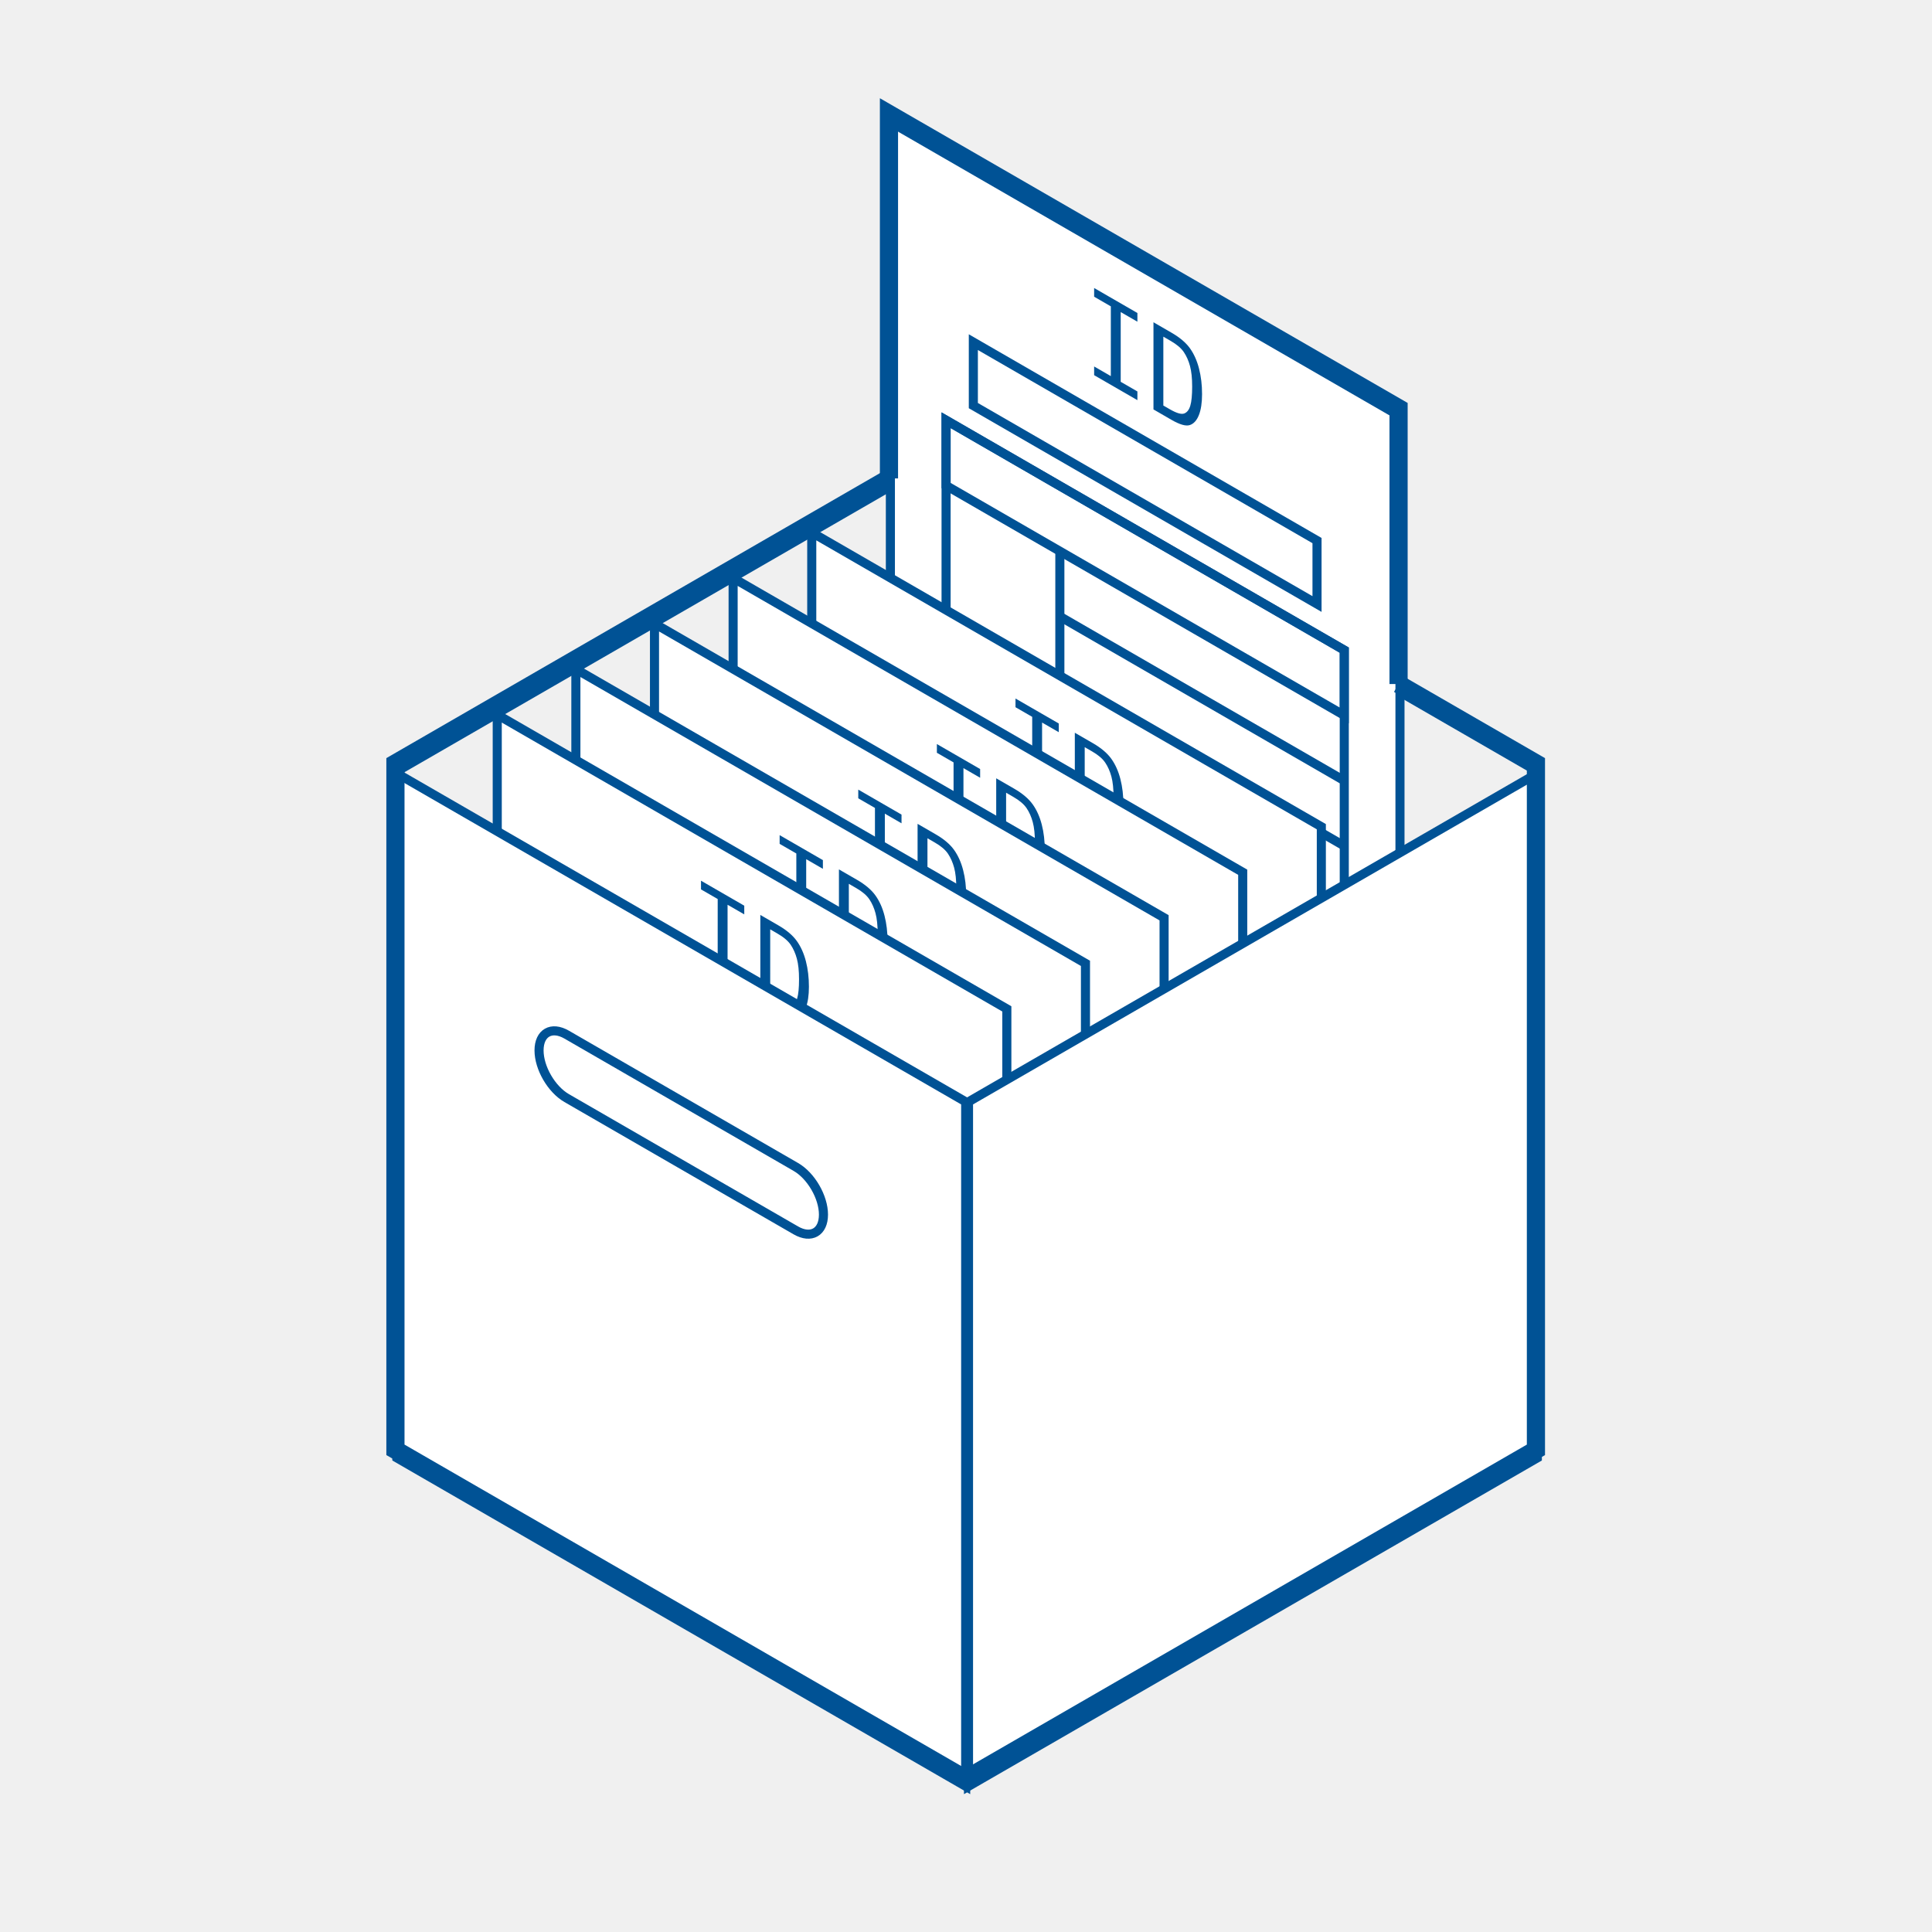
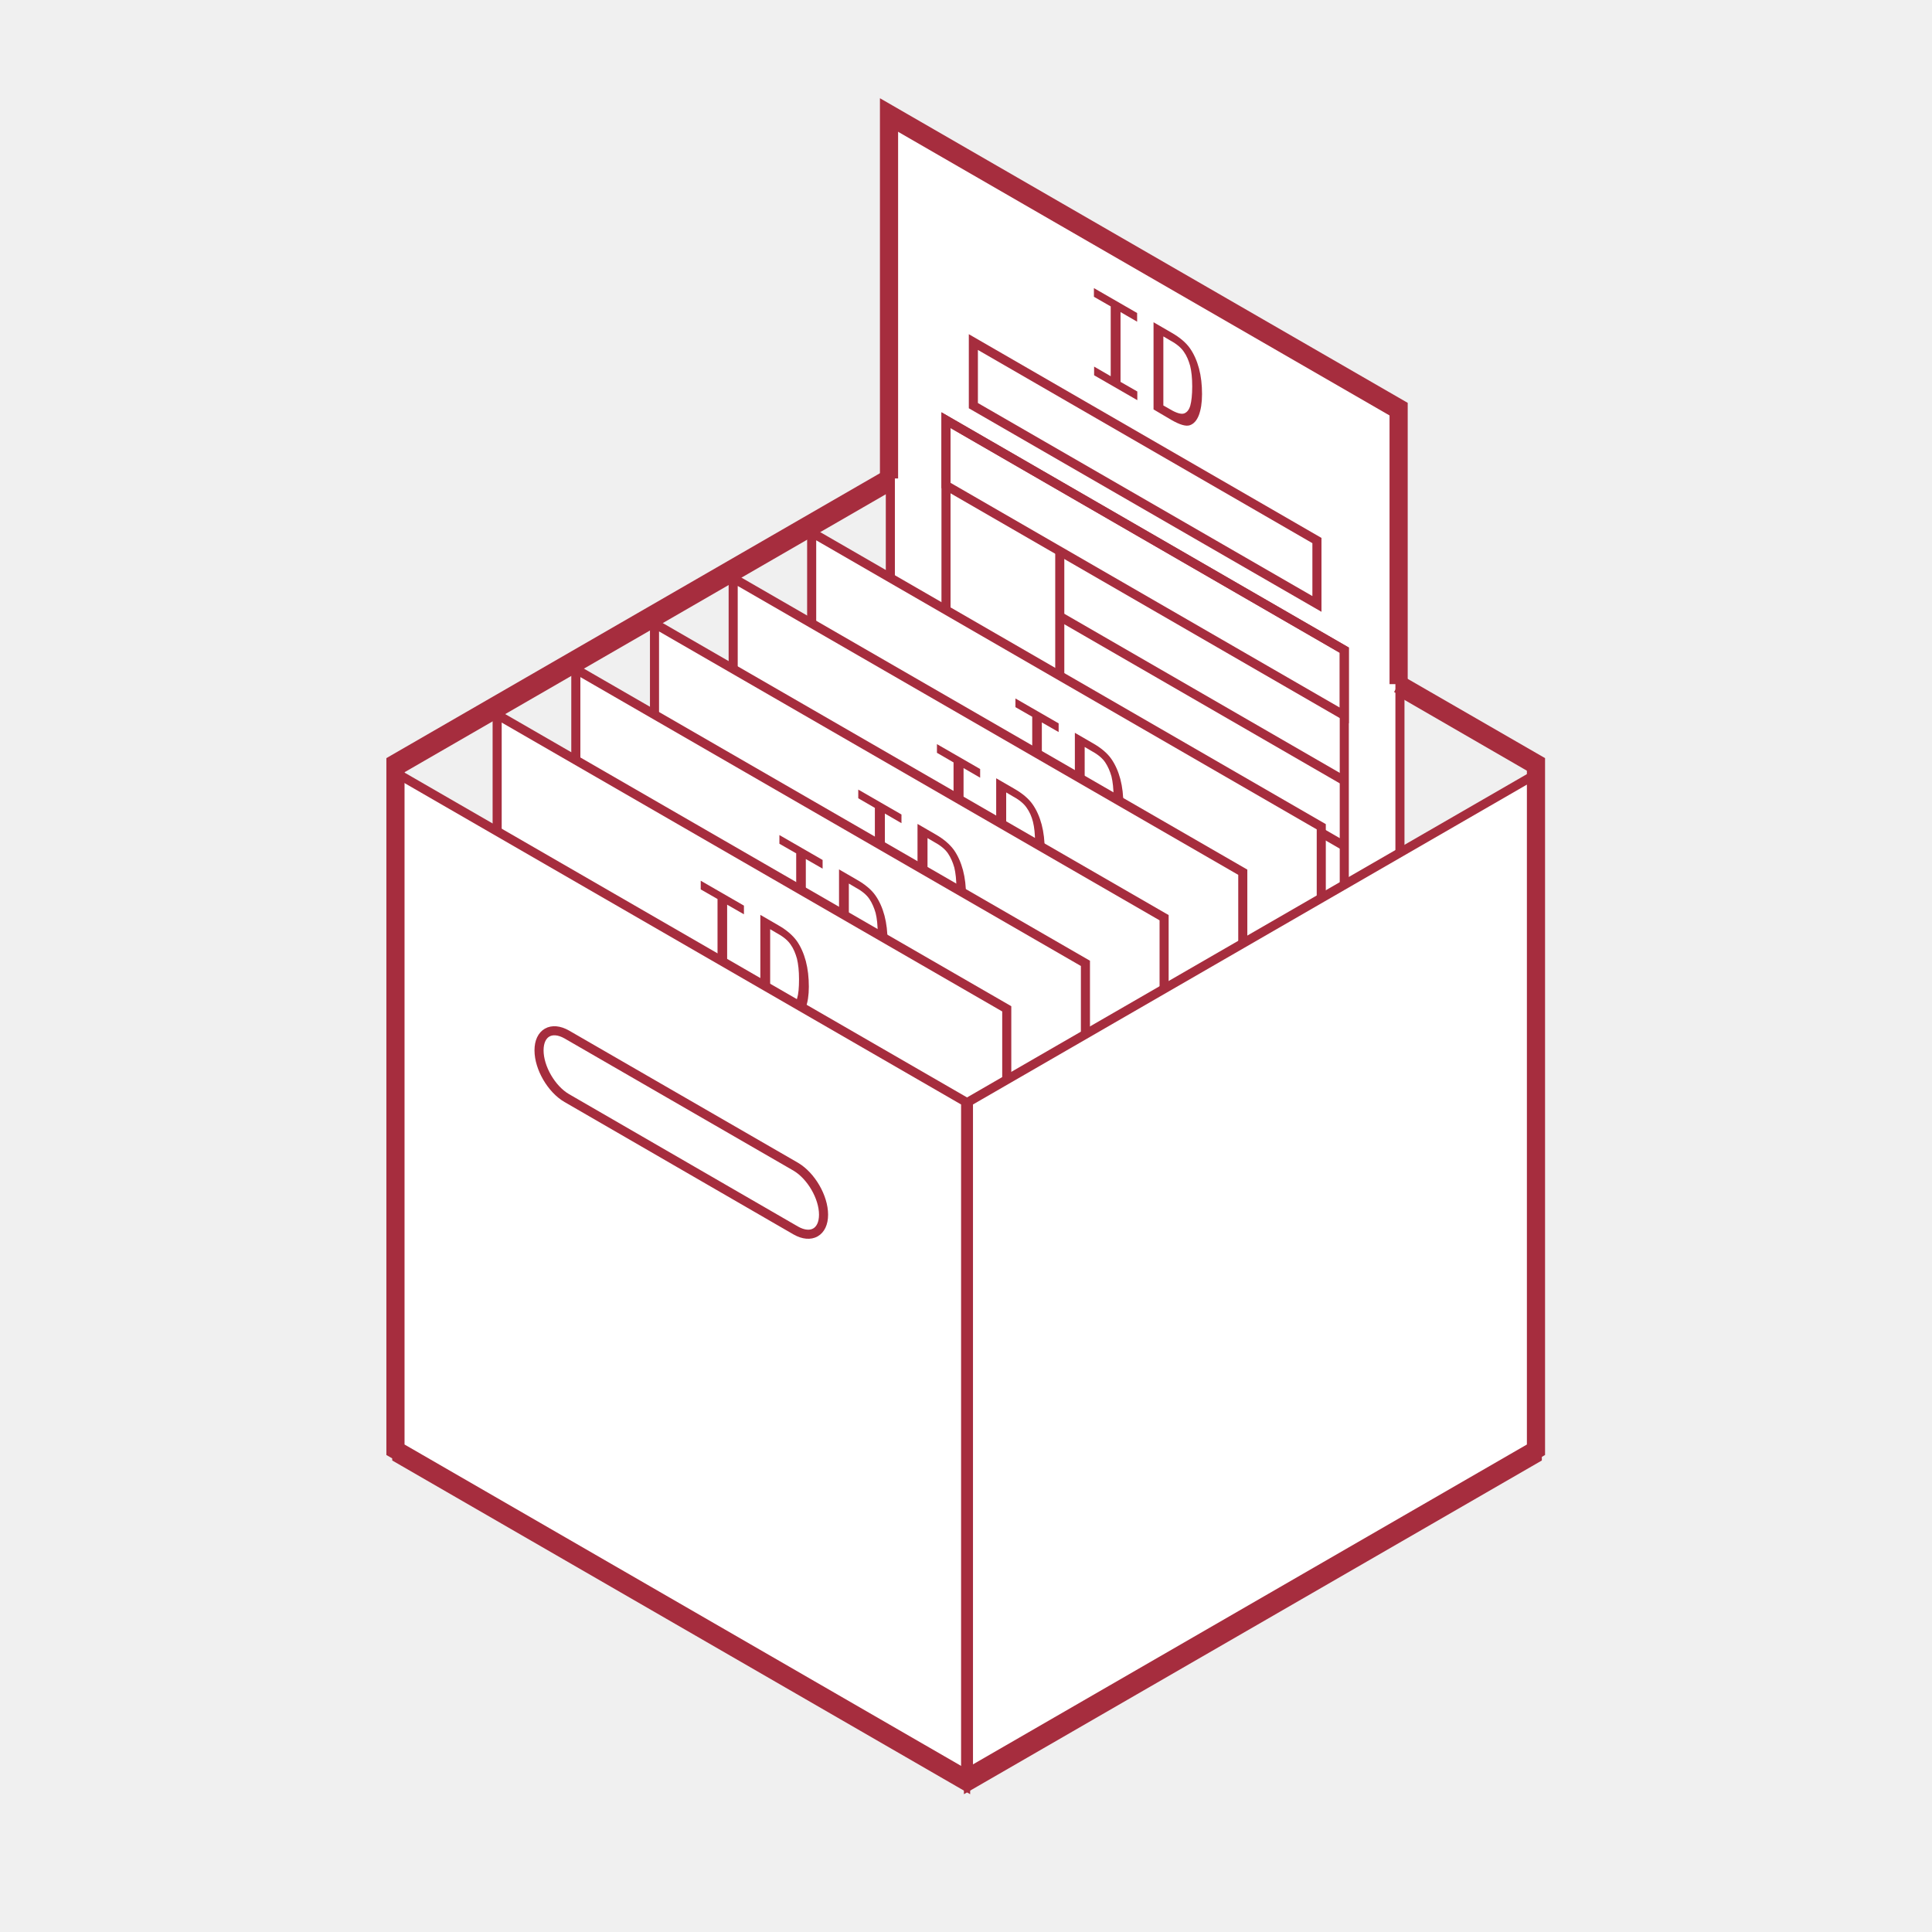
- <svg xmlns="http://www.w3.org/2000/svg" version="1.1" id="Layer_2" x="0px" y="0px" width="1024px" height="1024px" viewBox="0 0 1024 1024" enable-background="new 0 0 1024 1024" xml:space="preserve">
+ <svg xmlns="http://www.w3.org/2000/svg" version="1.1" id="Layer_2" x="0px" y="0px" viewBox="0 0 1024 1024" style="enable-background:new 0 0 1024 1024;" xml:space="preserve">
+   <style type="text/css">
+ 	.st0{fill:#FFFFFF;stroke:#A62D3E;stroke-width:4.814;stroke-miterlimit:10;}
+ 	.st1{fill:none;stroke:#A62D3E;stroke-width:4.814;stroke-miterlimit:10;}
+ 	.st2{fill:#A62D3E;}
+ 	.st3{fill:none;stroke:#A62D3E;stroke-width:9.628;stroke-miterlimit:10;}
+ </style>
  <g>
    <g>
-       <polygon fill="#FFFFFF" stroke="#005295" stroke-width="4.814" stroke-miterlimit="10" points="742.017,602.602 471.921,446.67     471.921,64.653 742.017,220.598   " />
-       <polygon fill="none" stroke="#005295" stroke-width="4.814" stroke-miterlimit="10" points="698.046,320.147 515.891,214.979     515.891,181.345 698.046,286.513   " />
-       <polygon fill="none" stroke="#005295" stroke-width="4.814" stroke-miterlimit="10" points="712.489,552.164 501.442,430.317     501.442,222.734 712.489,344.587   " />
-       <polygon fill="none" stroke="#005295" stroke-width="4.814" stroke-miterlimit="10" points="712.489,379.183 501.442,257.337     501.442,222.734 712.489,344.587   " />
-       <line fill="none" stroke="#005295" stroke-width="4.814" stroke-miterlimit="10" x1="561.744" y1="292.146" x2="561.744" y2="465.133" />
-       <line fill="none" stroke="#005295" stroke-width="4.814" stroke-miterlimit="10" x1="561.744" y1="326.734" x2="712.489" y2="413.779" />
-       <line fill="none" stroke="#005295" stroke-width="4.814" stroke-miterlimit="10" x1="561.744" y1="361.344" x2="712.489" y2="448.375" />
-       <line fill="none" stroke="#005295" stroke-width="4.814" stroke-miterlimit="10" x1="561.744" y1="395.94" x2="712.489" y2="482.971" />
-       <line fill="none" stroke="#005295" stroke-width="4.814" stroke-miterlimit="10" x1="561.744" y1="430.543" x2="712.489" y2="517.574" />
+       <polygon class="st0" points="742,602.6 471.9,446.7 471.9,64.7 742,220.6   " />
+       <polygon class="st1" points="698,320.1 515.9,215 515.9,181.3 698,286.5   " />
+       <polygon class="st1" points="712.5,552.2 501.4,430.3 501.4,222.7 712.5,344.6   " />
+       <polygon class="st1" points="712.5,379.2 501.4,257.3 501.4,222.7 712.5,344.6   " />
+       <line class="st1" x1="561.7" y1="292.1" x2="561.7" y2="465.1" />
+       <line class="st1" x1="561.7" y1="326.7" x2="712.5" y2="413.8" />
+       <line class="st1" x1="561.7" y1="361.3" x2="712.5" y2="448.4" />
+       <line class="st1" x1="561.7" y1="395.9" x2="712.5" y2="483" />
+       <line class="st1" x1="561.7" y1="430.5" x2="712.5" y2="517.6" />
      <g>
-         <path fill="#005295" d="M579.914,198.852v-4.617l8.844,5.108l0.007-36.971l-8.851-5.108v-4.611l22.935,13.241l-0.007,4.611     l-8.844-5.102v36.964l8.851,5.108l-0.007,4.617L579.914,198.852z" />
-         <path fill="#005295" d="M611.361,217.002V170.81l9.533,5.507c4.397,2.534,7.662,5.294,9.805,8.286     c2.13,2.985,3.734,6.574,4.804,10.74c1.08,4.173,1.611,8.69,1.611,13.553c0,4.604-0.563,8.319-1.697,11.151     c-1.129,2.82-2.74,4.578-4.811,5.254c-2.083,0.677-5.314-0.252-9.712-2.786L611.361,217.002z M616.595,214.939l3.489,2.01     c3.549,2.05,6.069,2.779,7.581,2.202c1.507-0.577,2.589-1.957,3.231-4.159c0.649-2.196,0.975-5.566,0.975-10.09     c0-4.431-0.378-8.054-1.141-10.879c-0.757-2.813-1.845-5.281-3.264-7.384c-1.413-2.103-3.735-4.066-6.967-5.944l-3.906-2.255     L616.595,214.939L616.595,214.939z" />
+         <path class="st2" d="M579.9,198.9v-4.6l8.8,5.1l0-37l-8.9-5.1v-4.6l22.9,13.2l0,4.6l-8.8-5.1v37l8.9,5.1l0,4.6L579.9,198.9z" />
+         <path class="st2" d="M611.4,217v-46.2l9.5,5.5c4.4,2.5,7.7,5.3,9.8,8.3c2.1,3,3.7,6.6,4.8,10.7c1.1,4.2,1.6,8.7,1.6,13.6     c0,4.6-0.6,8.3-1.7,11.2c-1.1,2.8-2.7,4.6-4.8,5.3c-2.1,0.7-5.3-0.3-9.7-2.8L611.4,217z M616.6,214.9l3.5,2     c3.5,2.1,6.1,2.8,7.6,2.2c1.5-0.6,2.6-2,3.2-4.2c0.6-2.2,1-5.6,1-10.1c0-4.4-0.4-8.1-1.1-10.9c-0.8-2.8-1.8-5.3-3.3-7.4     c-1.4-2.1-3.7-4.1-7-5.9l-3.9-2.3L616.6,214.9L616.6,214.9z" />
      </g>
    </g>
    <g>
-       <polygon fill="#FFFFFF" stroke="#005295" stroke-width="4.814" stroke-miterlimit="10" points="700.335,820.176 430.245,664.238     430.245,282.228 700.335,438.172   " />
-       <polygon fill="none" stroke="#005295" stroke-width="4.814" stroke-miterlimit="10" points="656.371,537.722 474.21,432.553     474.21,398.919 656.371,504.08   " />
-       <polygon fill="none" stroke="#005295" stroke-width="4.814" stroke-miterlimit="10" points="670.814,769.738 459.768,647.892     459.768,440.309 670.814,562.161   " />
-       <polygon fill="none" stroke="#005295" stroke-width="4.814" stroke-miterlimit="10" points="670.814,596.75 459.768,474.904     459.768,440.309 670.814,562.161   " />
-       <line fill="none" stroke="#005295" stroke-width="4.814" stroke-miterlimit="10" x1="520.064" y1="509.72" x2="520.064" y2="682.707" />
-       <line fill="none" stroke="#005295" stroke-width="4.814" stroke-miterlimit="10" x1="520.064" y1="544.315" x2="670.814" y2="631.34" />
-       <line fill="none" stroke="#005295" stroke-width="4.814" stroke-miterlimit="10" x1="520.064" y1="578.912" x2="670.814" y2="665.949" />
-       <line fill="none" stroke="#005295" stroke-width="4.814" stroke-miterlimit="10" x1="520.064" y1="613.515" x2="670.814" y2="700.546" />
-       <line fill="none" stroke="#005295" stroke-width="4.814" stroke-miterlimit="10" x1="520.064" y1="648.104" x2="670.814" y2="735.142" />
+       <polygon class="st0" points="700.3,820.2 430.2,664.2 430.2,282.2 700.3,438.2   " />
+       <polygon class="st1" points="656.4,537.7 474.2,432.6 474.2,398.9 656.4,504.1   " />
+       <polygon class="st1" points="670.8,769.7 459.8,647.9 459.8,440.3 670.8,562.2   " />
+       <polygon class="st1" points="670.8,596.8 459.8,474.9 459.8,440.3 670.8,562.2   " />
+       <line class="st1" x1="520.1" y1="509.7" x2="520.1" y2="682.7" />
+       <line class="st1" x1="520.1" y1="544.3" x2="670.8" y2="631.3" />
+       <line class="st1" x1="520.1" y1="578.9" x2="670.8" y2="665.9" />
+       <line class="st1" x1="520.1" y1="613.5" x2="670.8" y2="700.5" />
+       <line class="st1" x1="520.1" y1="648.1" x2="670.8" y2="735.1" />
      <g>
-         <path fill="#005295" d="M538.235,416.426v-4.617l8.855,5.108v-36.971l-8.855-5.102v-4.617l22.939,13.242v4.61l-8.851-5.108     v36.971l8.851,5.107v4.611L538.235,416.426z" />
-         <path fill="#005295" d="M569.679,434.57v-46.199l9.547,5.513c4.392,2.541,7.662,5.301,9.791,8.286     c2.144,2.992,3.748,6.575,4.815,10.741c1.068,4.179,1.6,8.689,1.6,13.553c0,4.611-0.557,8.319-1.686,11.159     c-1.142,2.819-2.739,4.578-4.815,5.254c-2.076,0.677-5.313-0.252-9.712-2.799L569.679,434.57z M574.92,432.514l3.495,2.018     c3.542,2.036,6.058,2.771,7.569,2.194c1.513-0.583,2.602-1.97,3.244-4.158c0.648-2.202,0.969-5.566,0.969-10.104     c0.006-4.418-0.379-8.047-1.135-10.866c-0.763-2.818-1.852-5.28-3.271-7.384c-1.405-2.103-3.729-4.08-6.959-5.944l-3.914-2.255     v36.5H574.92z" />
+         <path class="st2" d="M538.2,416.4v-4.6l8.9,5.1v-37l-8.9-5.1v-4.6l22.9,13.2v4.6l-8.9-5.1v37l8.9,5.1v4.6L538.2,416.4z" />
+         <path class="st2" d="M569.7,434.6v-46.2l9.5,5.5c4.4,2.5,7.7,5.3,9.8,8.3c2.1,3,3.7,6.6,4.8,10.7c1.1,4.2,1.6,8.7,1.6,13.6     c0,4.6-0.6,8.3-1.7,11.2c-1.1,2.8-2.7,4.6-4.8,5.3c-2.1,0.7-5.3-0.3-9.7-2.8L569.7,434.6z M574.9,432.5l3.5,2     c3.5,2,6.1,2.8,7.6,2.2c1.5-0.6,2.6-2,3.2-4.2c0.6-2.2,1-5.6,1-10.1c0-4.4-0.4-8-1.1-10.9c-0.8-2.8-1.9-5.3-3.3-7.4     c-1.4-2.1-3.7-4.1-7-5.9l-3.9-2.3L574.9,432.5L574.9,432.5L574.9,432.5z" />
      </g>
    </g>
    <g>
-       <polygon fill="#FFFFFF" stroke="#005295" stroke-width="4.814" stroke-miterlimit="10" points="658.666,844.323 388.572,688.379     388.572,306.368 658.666,462.312   " />
-       <polygon fill="none" stroke="#005295" stroke-width="4.814" stroke-miterlimit="10" points="614.691,561.855 432.534,456.694     432.541,423.053 614.691,528.222   " />
-       <polygon fill="none" stroke="#005295" stroke-width="4.814" stroke-miterlimit="10" points="629.146,793.872 418.093,672.033     418.093,464.449 629.146,586.295   " />
-       <polygon fill="none" stroke="#005295" stroke-width="4.814" stroke-miterlimit="10" points="629.146,620.898 418.093,499.045     418.093,464.449 629.146,586.295   " />
-       <line fill="none" stroke="#005295" stroke-width="4.814" stroke-miterlimit="10" x1="478.389" y1="533.867" x2="478.389" y2="706.841" />
-       <line fill="none" stroke="#005295" stroke-width="4.814" stroke-miterlimit="10" x1="478.389" y1="568.457" x2="629.146" y2="655.487" />
-       <line fill="none" stroke="#005295" stroke-width="4.814" stroke-miterlimit="10" x1="478.389" y1="603.053" x2="629.146" y2="690.097" />
-       <line fill="none" stroke="#005295" stroke-width="4.814" stroke-miterlimit="10" x1="478.389" y1="637.648" x2="629.146" y2="724.688" />
-       <line fill="none" stroke="#005295" stroke-width="4.814" stroke-miterlimit="10" x1="478.389" y1="672.252" x2="629.146" y2="759.283" />
+       <polygon class="st0" points="658.7,844.3 388.6,688.4 388.6,306.4 658.7,462.3   " />
+       <polygon class="st1" points="614.7,561.9 432.5,456.7 432.5,423.1 614.7,528.2   " />
+       <polygon class="st1" points="629.1,793.9 418.1,672 418.1,464.4 629.1,586.3   " />
+       <polygon class="st1" points="629.1,620.9 418.1,499 418.1,464.4 629.1,586.3   " />
+       <line class="st1" x1="478.4" y1="533.9" x2="478.4" y2="706.8" />
+       <line class="st1" x1="478.4" y1="568.5" x2="629.1" y2="655.5" />
+       <line class="st1" x1="478.4" y1="603.1" x2="629.1" y2="690.1" />
+       <line class="st1" x1="478.4" y1="637.6" x2="629.1" y2="724.7" />
+       <line class="st1" x1="478.4" y1="672.3" x2="629.1" y2="759.3" />
      <g>
-         <path fill="#005295" d="M496.566,440.561v-4.616l8.843,5.107v-36.958l-8.843-5.107v-4.624l22.927,13.24v4.624l-8.843-5.107     v36.958l8.843,5.115v4.609L496.566,440.561z" />
-         <path fill="#005295" d="M528.011,458.718v-46.199l9.54,5.507c4.397,2.533,7.654,5.308,9.792,8.293     c2.143,2.979,3.741,6.566,4.821,10.739c1.068,4.166,1.6,8.685,1.6,13.548c0,4.604-0.563,8.324-1.698,11.15     c-1.128,2.826-2.727,4.584-4.815,5.261c-2.062,0.67-5.301-0.252-9.698-2.793L528.011,458.718z M533.252,456.647l3.488,2.017     c3.549,2.044,6.063,2.78,7.576,2.209c1.513-0.59,2.594-1.97,3.237-4.173c0.644-2.196,0.962-5.56,0.976-10.09     c0-4.433-0.379-8.055-1.147-10.88c-0.749-2.812-1.845-5.273-3.257-7.37c-1.421-2.109-3.741-4.08-6.967-5.944l-3.906-2.262     V456.647z" />
+         <path class="st2" d="M496.6,440.6v-4.6l8.8,5.1v-37l-8.8-5.1v-4.6l22.9,13.2v4.6l-8.8-5.1v37l8.8,5.1v4.6L496.6,440.6z" />
+         <path class="st2" d="M528,458.7v-46.2l9.5,5.5c4.4,2.5,7.7,5.3,9.8,8.3c2.1,3,3.7,6.6,4.8,10.7c1.1,4.2,1.6,8.7,1.6,13.5     c0,4.6-0.6,8.3-1.7,11.1c-1.1,2.8-2.7,4.6-4.8,5.3c-2.1,0.7-5.3-0.3-9.7-2.8L528,458.7z M533.3,456.6l3.5,2     c3.5,2,6.1,2.8,7.6,2.2c1.5-0.6,2.6-2,3.2-4.2c0.6-2.2,1-5.6,1-10.1c0-4.4-0.4-8.1-1.1-10.9c-0.7-2.8-1.8-5.3-3.3-7.4     c-1.4-2.1-3.7-4.1-7-5.9l-3.9-2.3V456.6z" />
      </g>
    </g>
    <g>
-       <polygon fill="#FFFFFF" stroke="#005295" stroke-width="4.814" stroke-miterlimit="10" points="616.991,868.458 346.897,712.52     346.897,330.522 616.991,486.447   " />
-       <polygon fill="none" stroke="#005295" stroke-width="4.814" stroke-miterlimit="10" points="573.023,586.004 390.854,480.835     390.866,447.201 573.023,552.362   " />
-       <polygon fill="none" stroke="#005295" stroke-width="4.814" stroke-miterlimit="10" points="587.472,818.02 376.425,696.167     376.425,488.59 587.472,610.443   " />
-       <polygon fill="none" stroke="#005295" stroke-width="4.814" stroke-miterlimit="10" points="587.472,645.032 376.425,523.188     376.425,488.59 587.472,610.443   " />
-       <line fill="none" stroke="#005295" stroke-width="4.814" stroke-miterlimit="10" x1="436.721" y1="558.002" x2="436.721" y2="730.988" />
-       <line fill="none" stroke="#005295" stroke-width="4.814" stroke-miterlimit="10" x1="436.721" y1="592.598" x2="587.472" y2="679.629" />
-       <line fill="none" stroke="#005295" stroke-width="4.814" stroke-miterlimit="10" x1="436.721" y1="627.2" x2="587.472" y2="714.231" />
-       <line fill="none" stroke="#005295" stroke-width="4.814" stroke-miterlimit="10" x1="436.721" y1="661.797" x2="587.472" y2="748.828" />
-       <line fill="none" stroke="#005295" stroke-width="4.814" stroke-miterlimit="10" x1="436.721" y1="696.386" x2="587.472" y2="783.424" />
+       <polygon class="st0" points="617,868.5 346.9,712.5 346.9,330.5 617,486.4   " />
+       <polygon class="st1" points="573,586 390.9,480.8 390.9,447.2 573,552.4   " />
+       <polygon class="st1" points="587.5,818 376.4,696.2 376.4,488.6 587.5,610.4   " />
+       <polygon class="st1" points="587.5,645 376.4,523.2 376.4,488.6 587.5,610.4   " />
+       <line class="st1" x1="436.7" y1="558" x2="436.7" y2="731" />
+       <line class="st1" x1="436.7" y1="592.6" x2="587.5" y2="679.6" />
+       <line class="st1" x1="436.7" y1="627.2" x2="587.5" y2="714.2" />
+       <line class="st1" x1="436.7" y1="661.8" x2="587.5" y2="748.8" />
+       <line class="st1" x1="436.7" y1="696.4" x2="587.5" y2="783.4" />
      <g>
-         <path fill="#005295" d="M454.898,464.708v-4.61l8.843,5.103v-36.972l-8.843-5.108v-4.611l22.927,13.242v4.611l-8.843-5.108     v36.964l8.843,5.115v4.61L454.898,464.708z" />
-         <path fill="#005295" d="M486.337,482.852v-46.198l9.546,5.52c4.392,2.534,7.648,5.294,9.792,8.286     c2.129,2.992,3.741,6.568,4.81,10.74c1.075,4.167,1.612,8.685,1.612,13.547c-0.007,4.598-0.571,8.319-1.698,11.158     c-1.135,2.825-2.74,4.578-4.816,5.254s-5.307-0.252-9.698-2.799L486.337,482.852z M491.571,480.795l3.49,2.018     c3.549,2.043,6.07,2.772,7.589,2.202c1.499-0.584,2.587-1.977,3.224-4.166c0.657-2.202,0.976-5.565,0.976-10.097     c0.007-4.425-0.378-8.047-1.134-10.867c-0.764-2.826-1.858-5.279-3.265-7.39c-1.419-2.104-3.734-4.08-6.966-5.931l-3.914-2.27     V480.795L491.571,480.795z" />
+         <path class="st2" d="M454.9,464.7v-4.6l8.8,5.1v-37l-8.8-5.1v-4.6l22.9,13.2v4.6l-8.8-5.1v37l8.8,5.1v4.6L454.9,464.7z" />
+         <path class="st2" d="M486.3,482.9v-46.2l9.5,5.5c4.4,2.5,7.6,5.3,9.8,8.3c2.1,3,3.7,6.6,4.8,10.7c1.1,4.2,1.6,8.7,1.6,13.5     c0,4.6-0.6,8.3-1.7,11.2c-1.1,2.8-2.7,4.6-4.8,5.3s-5.3-0.3-9.7-2.8L486.3,482.9z M491.6,480.8l3.5,2c3.5,2,6.1,2.8,7.6,2.2     c1.5-0.6,2.6-2,3.2-4.2c0.7-2.2,1-5.6,1-10.1c0-4.4-0.4-8-1.1-10.9c-0.8-2.8-1.9-5.3-3.3-7.4c-1.4-2.1-3.7-4.1-7-5.9l-3.9-2.3     L491.6,480.8L491.6,480.8z" />
      </g>
    </g>
    <g>
-       <polygon fill="#FFFFFF" stroke="#005295" stroke-width="4.814" stroke-miterlimit="10" points="575.318,892.605 305.223,736.661     305.223,354.657 575.318,510.596   " />
-       <polygon fill="none" stroke="#005295" stroke-width="4.814" stroke-miterlimit="10" points="531.355,610.138 349.186,504.977     349.186,471.335 531.355,576.504   " />
-       <polygon fill="none" stroke="#005295" stroke-width="4.814" stroke-miterlimit="10" points="545.797,842.154 334.743,720.314     334.743,512.731 545.797,634.577   " />
-       <polygon fill="none" stroke="#005295" stroke-width="4.814" stroke-miterlimit="10" points="545.797,669.18 334.743,547.327     334.743,512.731 545.797,634.577   " />
-       <line fill="none" stroke="#005295" stroke-width="4.814" stroke-miterlimit="10" x1="395.039" y1="582.143" x2="395.039" y2="755.123" />
-       <line fill="none" stroke="#005295" stroke-width="4.814" stroke-miterlimit="10" x1="395.039" y1="616.738" x2="545.797" y2="703.77" />
-       <line fill="none" stroke="#005295" stroke-width="4.814" stroke-miterlimit="10" x1="395.039" y1="651.335" x2="545.797" y2="738.379" />
-       <line fill="none" stroke="#005295" stroke-width="4.814" stroke-miterlimit="10" x1="395.039" y1="685.931" x2="545.797" y2="772.969" />
-       <line fill="none" stroke="#005295" stroke-width="4.814" stroke-miterlimit="10" x1="395.039" y1="720.533" x2="545.797" y2="807.564" />
+       <polygon class="st0" points="575.3,892.6 305.2,736.7 305.2,354.7 575.3,510.6   " />
+       <polygon class="st1" points="531.4,610.1 349.2,505 349.2,471.3 531.4,576.5   " />
+       <polygon class="st1" points="545.8,842.2 334.7,720.3 334.7,512.7 545.8,634.6   " />
+       <polygon class="st1" points="545.8,669.2 334.7,547.3 334.7,512.7 545.8,634.6   " />
+       <line class="st1" x1="395" y1="582.1" x2="395" y2="755.1" />
+       <line class="st1" x1="395" y1="616.7" x2="545.8" y2="703.8" />
+       <line class="st1" x1="395" y1="651.3" x2="545.8" y2="738.4" />
+       <line class="st1" x1="395" y1="685.9" x2="545.8" y2="773" />
+       <line class="st1" x1="395" y1="720.5" x2="545.8" y2="807.6" />
      <g>
-         <path fill="#005295" d="M413.224,488.842v-4.61l8.843,5.107l0.007-36.964l-8.85-5.108v-4.624l22.927,13.241v4.61l-8.85-5.103     v36.973l8.85,5.107v4.611L413.224,488.842z" />
-         <path fill="#005295" d="M444.656,507v-46.199l9.546,5.506c4.398,2.541,7.663,5.309,9.792,8.292     c2.137,2.985,3.748,6.568,4.816,10.734c1.068,4.173,1.612,8.69,1.612,13.553c0,4.604-0.564,8.326-1.691,11.152     c-1.148,2.826-2.74,4.584-4.823,5.261c-2.069,0.685-5.308-0.252-9.706-2.793L444.656,507z M449.896,504.93l3.496,2.018     c3.542,2.044,6.07,2.779,7.576,2.209c1.506-0.59,2.594-1.971,3.237-4.173c0.65-2.195,0.976-5.565,0.976-10.091     c0-4.432-0.385-8.054-1.142-10.872c-0.756-2.819-1.851-5.281-3.264-7.378c-1.413-2.103-3.734-4.079-6.965-5.943l-3.914-2.255     L449.896,504.93L449.896,504.93z" />
+         <path class="st2" d="M413.2,488.8v-4.6l8.8,5.1l0-37l-8.9-5.1v-4.6l22.9,13.2v4.6l-8.9-5.1v37l8.9,5.1v4.6L413.2,488.8z" />
+         <path class="st2" d="M444.7,507v-46.2l9.5,5.5c4.4,2.5,7.7,5.3,9.8,8.3c2.1,3,3.7,6.6,4.8,10.7c1.1,4.2,1.6,8.7,1.6,13.6     c0,4.6-0.6,8.3-1.7,11.2c-1.1,2.8-2.7,4.6-4.8,5.3c-2.1,0.7-5.3-0.3-9.7-2.8L444.7,507z M449.9,504.9l3.5,2     c3.5,2,6.1,2.8,7.6,2.2c1.5-0.6,2.6-2,3.2-4.2c0.6-2.2,1-5.6,1-10.1c0-4.4-0.4-8.1-1.1-10.9c-0.8-2.8-1.9-5.3-3.3-7.4     c-1.4-2.1-3.7-4.1-7-5.9l-3.9-2.3V504.9L449.9,504.9z" />
      </g>
    </g>
    <g>
-       <polygon fill="#FFFFFF" stroke="#005295" stroke-width="4.814" stroke-miterlimit="10" points="533.644,916.74 263.548,760.802     263.548,378.805 533.644,534.729   " />
-       <polygon fill="none" stroke="#005295" stroke-width="4.814" stroke-miterlimit="10" points="489.674,634.285 307.511,529.117     307.518,495.47 489.674,600.651   " />
-       <polygon fill="none" stroke="#005295" stroke-width="4.814" stroke-miterlimit="10" points="504.121,866.309 293.069,744.449     293.069,536.872 504.121,658.725   " />
-       <polygon fill="none" stroke="#005295" stroke-width="4.814" stroke-miterlimit="10" points="504.121,693.314 293.069,571.469     293.069,536.872 504.121,658.725   " />
-       <line fill="none" stroke="#005295" stroke-width="4.814" stroke-miterlimit="10" x1="353.371" y1="606.283" x2="353.371" y2="779.271" />
-       <line fill="none" stroke="#005295" stroke-width="4.814" stroke-miterlimit="10" x1="353.371" y1="640.88" x2="504.121" y2="727.91" />
-       <line fill="none" stroke="#005295" stroke-width="4.814" stroke-miterlimit="10" x1="353.371" y1="675.482" x2="504.121" y2="762.514" />
-       <line fill="none" stroke="#005295" stroke-width="4.814" stroke-miterlimit="10" x1="353.371" y1="710.072" x2="504.121" y2="797.109" />
-       <line fill="none" stroke="#005295" stroke-width="4.814" stroke-miterlimit="10" x1="353.371" y1="744.668" x2="504.121" y2="831.713" />
+       <polygon class="st0" points="533.6,916.7 263.5,760.8 263.5,378.8 533.6,534.7   " />
+       <polygon class="st1" points="489.7,634.3 307.5,529.1 307.5,495.5 489.7,600.7   " />
+       <polygon class="st1" points="504.1,866.3 293.1,744.4 293.1,536.9 504.1,658.7   " />
+       <polygon class="st1" points="504.1,693.3 293.1,571.5 293.1,536.9 504.1,658.7   " />
+       <line class="st1" x1="353.4" y1="606.3" x2="353.4" y2="779.3" />
+       <line class="st1" x1="353.4" y1="640.9" x2="504.1" y2="727.9" />
+       <line class="st1" x1="353.4" y1="675.5" x2="504.1" y2="762.5" />
+       <line class="st1" x1="353.4" y1="710.1" x2="504.1" y2="797.1" />
+       <line class="st1" x1="353.4" y1="744.7" x2="504.1" y2="831.7" />
      <g>
-         <path fill="#005295" d="M371.549,512.983v-4.61l8.836,5.107l0.013-36.972l-8.85-5.107v-4.61l22.927,13.241v4.61l-8.85-5.107     v36.964l8.85,5.108v4.623L371.549,512.983z" />
-         <path fill="#005295" d="M402.988,531.141v-46.198l9.546,5.513c4.393,2.534,7.649,5.294,9.785,8.286     c2.144,2.992,3.742,6.561,4.823,10.74c1.068,4.166,1.604,8.684,1.604,13.554c-0.007,4.604-0.57,8.318-1.697,11.15     c-1.136,2.826-2.733,4.577-4.816,5.255c-2.07,0.677-5.307-0.252-9.699-2.786L402.988,531.141z M408.228,529.077l3.496,2.017     c3.542,2.044,6.057,2.773,7.569,2.203c1.513-0.584,2.594-1.978,3.236-4.166c0.657-2.195,0.976-5.565,0.976-10.098     c0-4.425-0.378-8.047-1.142-10.879c-0.756-2.813-1.845-5.274-3.257-7.377c-1.426-2.104-3.749-4.08-6.973-5.932l-3.907-2.269     L408.228,529.077L408.228,529.077z" />
+         <path class="st2" d="M371.5,513v-4.6l8.8,5.1l0-37l-8.9-5.1v-4.6l22.9,13.2v4.6l-8.9-5.1v37l8.9,5.1v4.6L371.5,513z" />
+         <path class="st2" d="M403,531.1v-46.2l9.5,5.5c4.4,2.5,7.6,5.3,9.8,8.3c2.1,3,3.7,6.6,4.8,10.7c1.1,4.2,1.6,8.7,1.6,13.6     c0,4.6-0.6,8.3-1.7,11.2c-1.1,2.8-2.7,4.6-4.8,5.3c-2.1,0.7-5.3-0.3-9.7-2.8L403,531.1z M408.2,529.1l3.5,2     c3.5,2,6.1,2.8,7.6,2.2c1.5-0.6,2.6-2,3.2-4.2c0.7-2.2,1-5.6,1-10.1c0-4.4-0.4-8-1.1-10.9c-0.8-2.8-1.8-5.3-3.3-7.4     c-1.4-2.1-3.7-4.1-7-5.9l-3.9-2.3L408.2,529.1L408.2,529.1z" />
      </g>
    </g>
-     <polyline fill="none" stroke="#005295" stroke-width="4.814" stroke-miterlimit="10" points="742.017,366.804 814.823,408.85    814.823,771.629  " />
-     <polygon fill="#FFFFFF" stroke="#005295" stroke-width="4.814" stroke-miterlimit="10" points="814.823,772.696 513.329,946.771    513.329,583.974 814.823,409.911  " />
-     <polyline fill="none" stroke="#005295" stroke-width="4.814" stroke-miterlimit="10" points="210.337,771.629 210.337,408.85    471.921,257.814  " />
-     <polygon fill="#FFFFFF" stroke="#005295" stroke-width="4.814" stroke-miterlimit="10" points="511.83,946.771 210.337,772.696    210.337,409.911 511.83,583.974  " />
-     <path fill="none" stroke="#005295" stroke-width="4.814" stroke-miterlimit="10" d="M436.455,643.771   c0,9.295-6.561,13.028-14.653,8.353l-121.435-70.107c-8.101-4.677-14.661-15.987-14.661-25.274l0,0   c0-9.294,6.561-13.036,14.661-8.354l121.435,70.114C429.902,623.167,436.455,634.491,436.455,643.771L436.455,643.771z" />
+     <polyline class="st1" points="742,366.8 814.8,408.9 814.8,771.6  " />
+     <polygon class="st0" points="814.8,772.7 513.3,946.8 513.3,584 814.8,409.9  " />
+     <polyline class="st1" points="210.3,771.6 210.3,408.9 471.9,257.8  " />
+     <polygon class="st0" points="511.8,946.8 210.3,772.7 210.3,409.9 511.8,584  " />
+     <path class="st1" d="M436.5,643.8c0,9.3-6.6,13-14.7,8.4L300.4,582c-8.1-4.7-14.7-16-14.7-25.3l0,0c0-9.3,6.6-13,14.7-8.4   l121.4,70.1C429.9,623.2,436.5,634.5,436.5,643.8L436.5,643.8z" />
  </g>
  <g>
-     <polyline fill="none" stroke="#005295" stroke-width="9.628" stroke-miterlimit="10" points="471.171,253.562 209.587,404.598    209.587,405.659 209.587,767.376 209.587,768.444 511.08,942.52  " />
-     <polyline fill="none" stroke="#005295" stroke-width="9.628" stroke-miterlimit="10" points="741.267,362.552 741.267,216.346    471.171,60.401 471.171,253.562  " />
-     <polyline fill="none" stroke="#005295" stroke-width="9.628" stroke-miterlimit="10" points="512.579,942.52 814.073,768.444    814.073,767.376 814.073,405.659 814.073,404.598 741.267,362.552  " />
+     <polyline class="st3" points="471.2,253.6 209.6,404.6 209.6,405.7 209.6,767.4 209.6,768.4 511.1,942.5  " />
+     <polyline class="st3" points="741.3,362.6 741.3,216.3 471.2,60.4 471.2,253.6  " />
+     <polyline class="st3" points="512.6,942.5 814.1,768.4 814.1,767.4 814.1,405.7 814.1,404.6 741.3,362.6  " />
  </g>
</svg>
